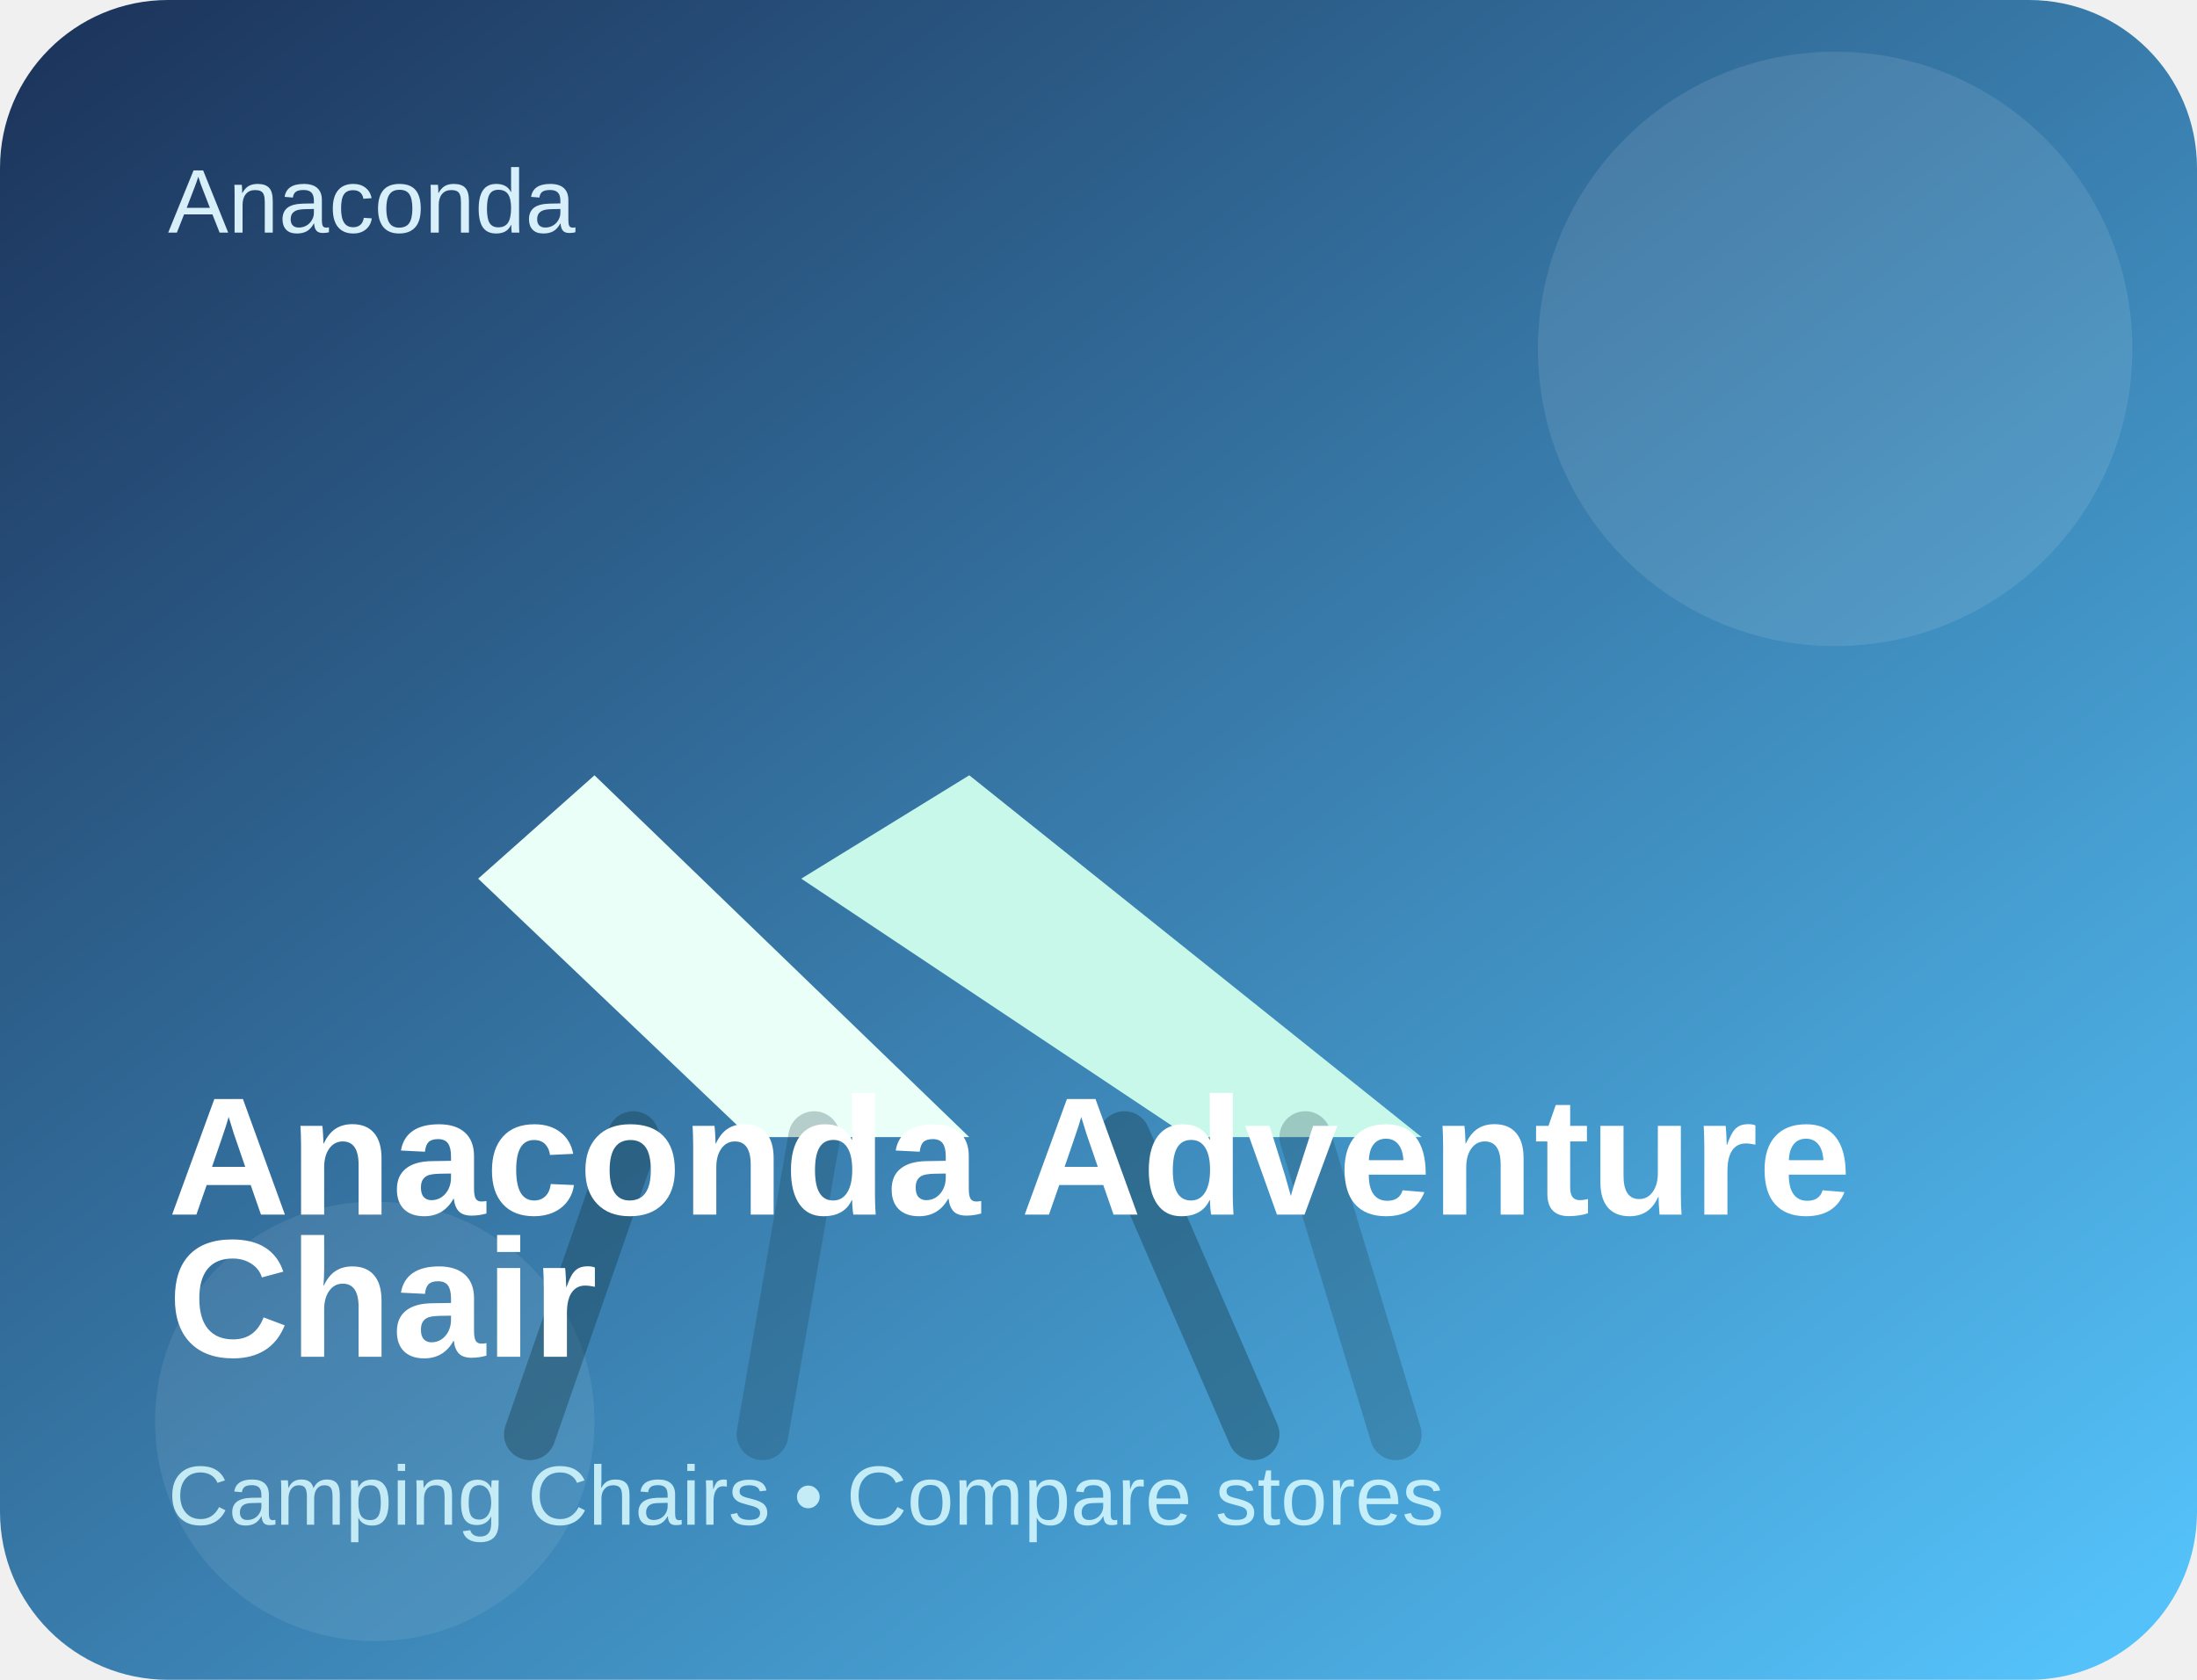
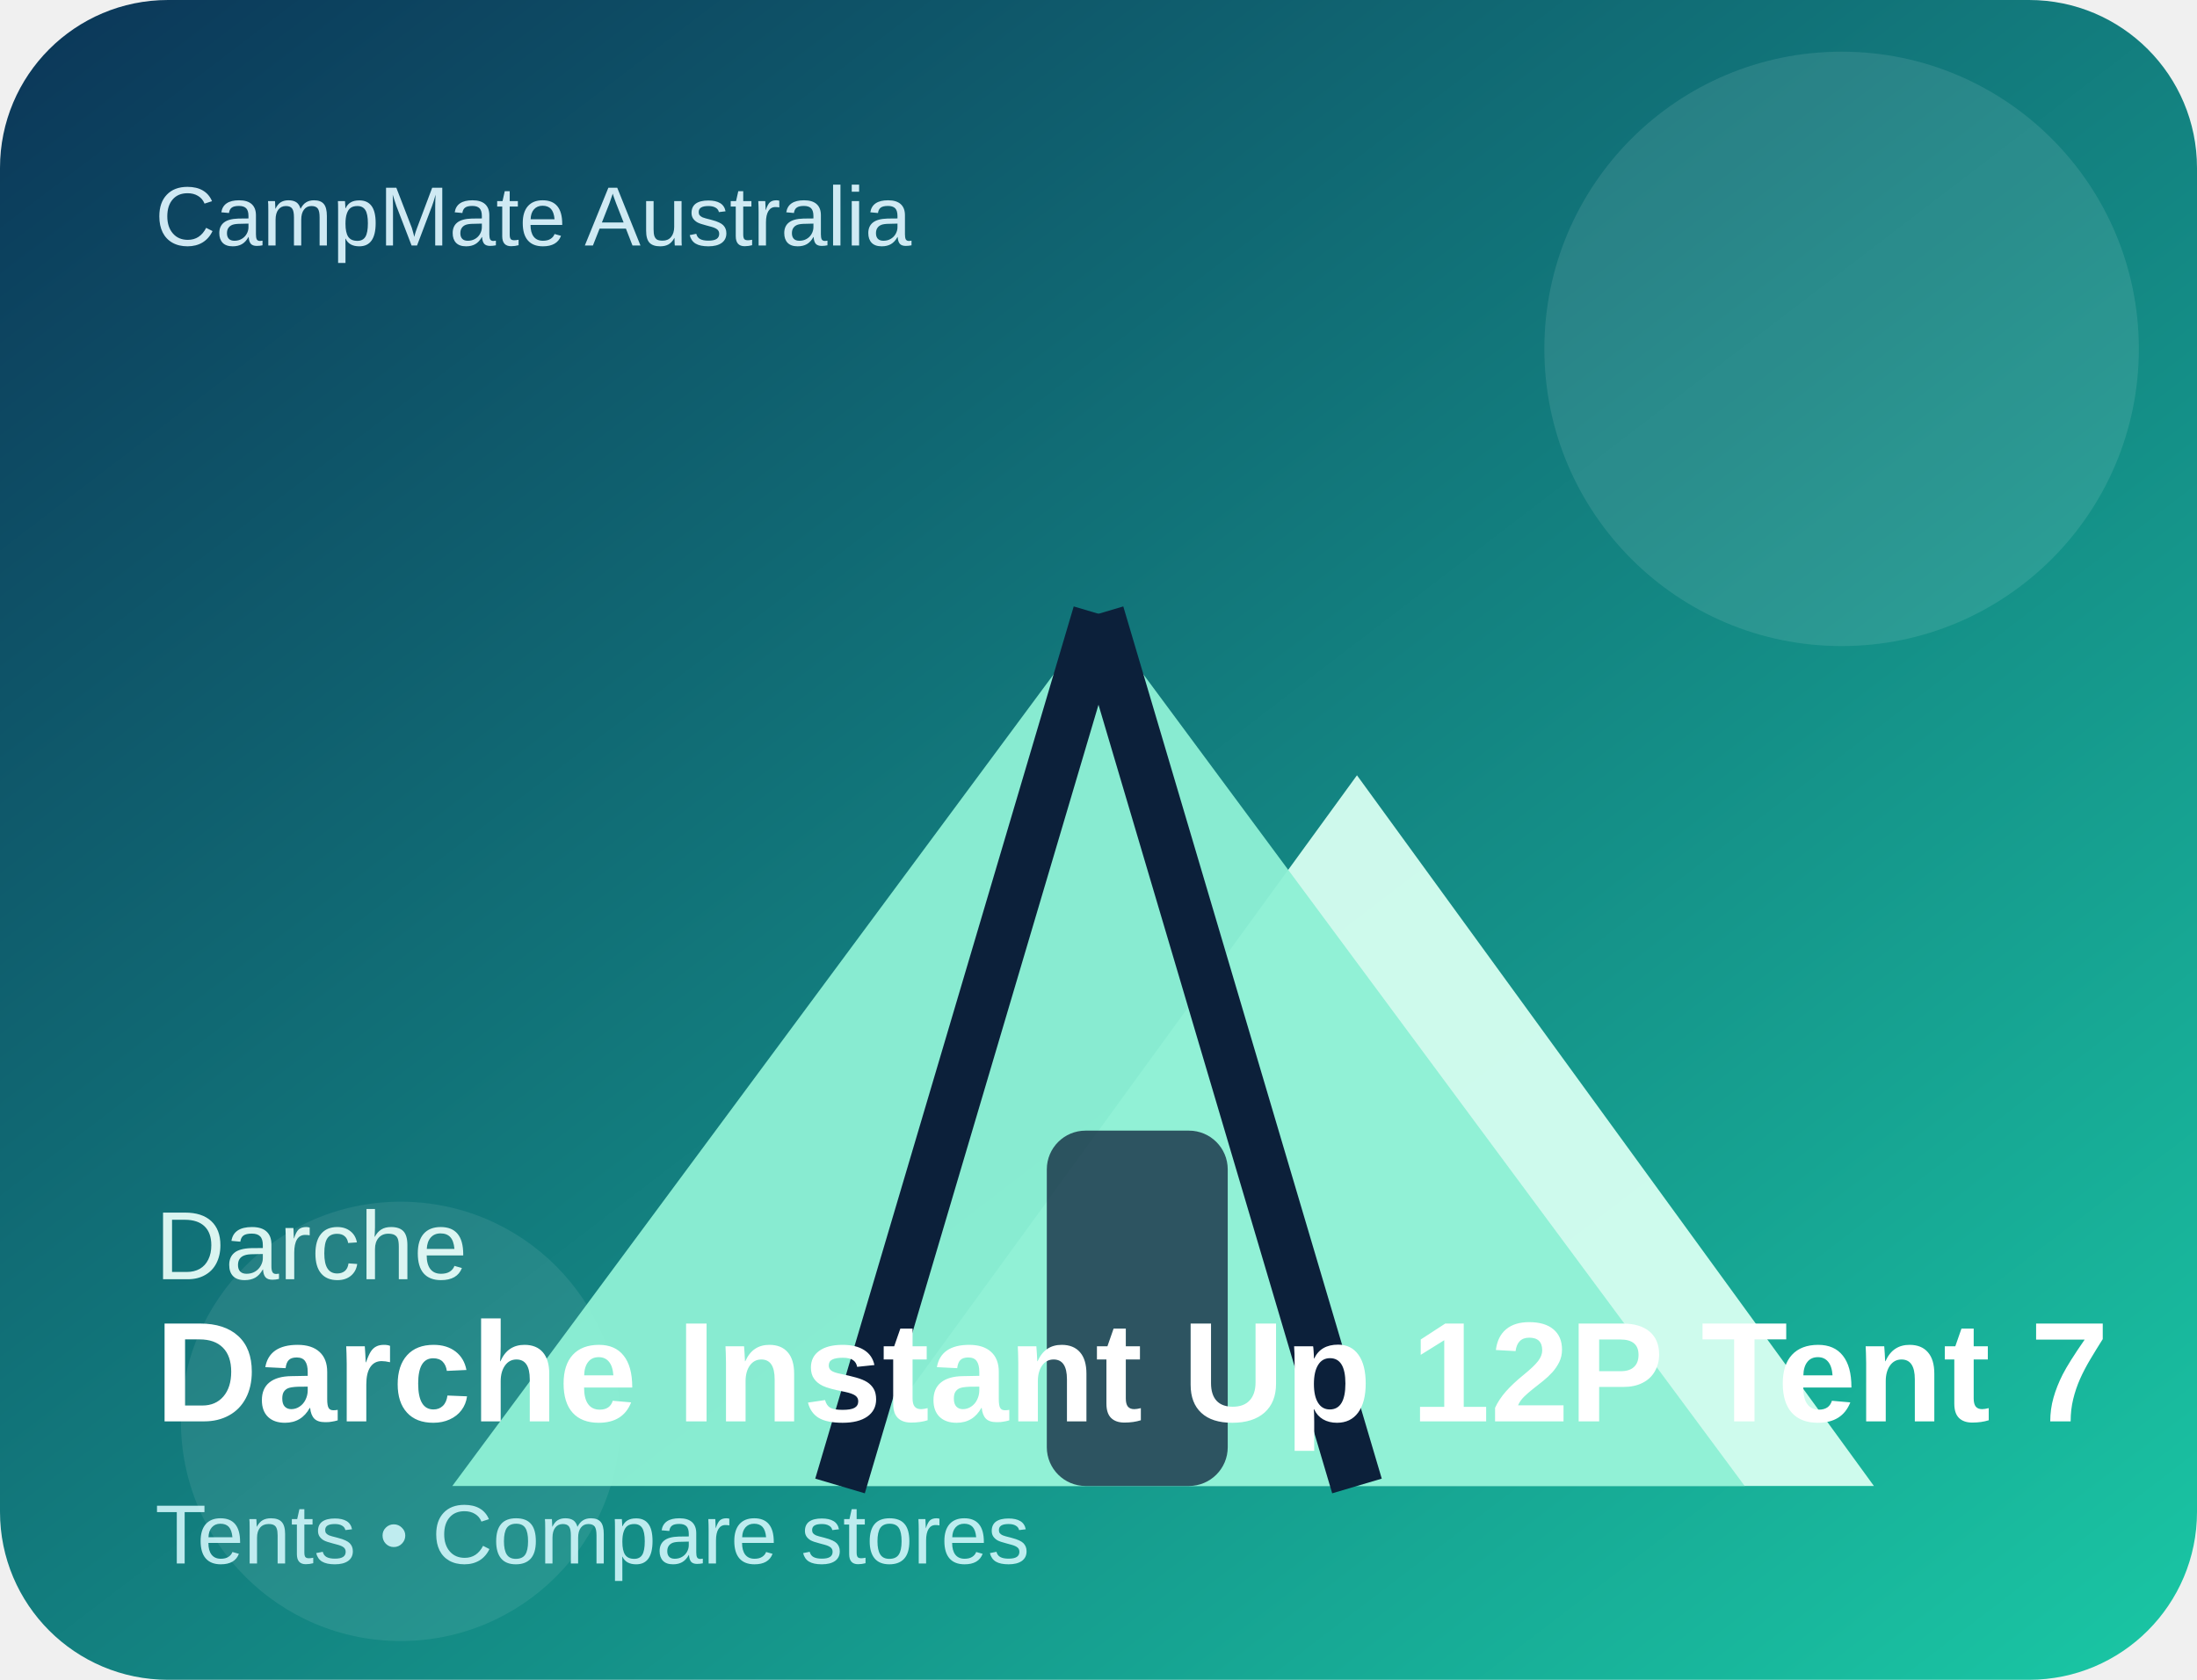
- <svg xmlns="http://www.w3.org/2000/svg" viewBox="0 0 340 260" role="img" aria-label="Anaconda Adventure Chair">
+ <svg xmlns="http://www.w3.org/2000/svg" viewBox="0 0 340 260" role="img" aria-label="Darche Instant Up 12P Tent 70">
  <defs>
    <linearGradient id="g" x1="0" y1="0" x2="1" y2="1">
-       <stop offset="0%" stop-color="#1b3158" />
-       <stop offset="100%" stop-color="#56c7ff" />
+       <stop offset="0%" stop-color="#0b3558" />
+       <stop offset="100%" stop-color="#1ac8a5" />
    </linearGradient>
  </defs>
  <rect width="340" height="260" rx="26" fill="url(#g)" />
-   <circle cx="284" cy="54" r="46" fill="#ffffff" opacity="0.10" />
-   <circle cx="58" cy="220" r="34" fill="#ffffff" opacity="0.08" />
-   <path d="M92 120 L150 176 L116 176 L74 136 Z" fill="#e9fff7" />
-   <path d="M150 120 L220 176 L184 176 L124 136 Z" fill="#c7f8ea" />
-   <path d="M98 176 L82 222" stroke="#163b4b" stroke-width="8" stroke-linecap="round" opacity="0.4" />
-   <path d="M174 176 L194 222" stroke="#163b4b" stroke-width="8" stroke-linecap="round" opacity="0.4" />
-   <path d="M126 176 L118 222" stroke="#163b4b" stroke-width="8" stroke-linecap="round" opacity="0.25" />
-   <path d="M202 176 L216 222" stroke="#163b4b" stroke-width="8" stroke-linecap="round" opacity="0.25" />
-   <text x="26" y="36" font-family="Arial, Helvetica, sans-serif" font-size="14" fill="#dff6ff" opacity="0.96">Anaconda</text>
-   <text x="26" y="188" font-family="Arial, Helvetica, sans-serif" font-size="26" font-weight="700" fill="#ffffff">Anaconda Adventure</text>
-   <text x="26" y="210" font-family="Arial, Helvetica, sans-serif" font-size="26" font-weight="700" fill="#ffffff">Chair</text>
-   <text x="26" y="236" font-family="Arial, Helvetica, sans-serif" font-size="13" fill="#d8faff" opacity="0.86">Camping Chairs • Compare stores</text>
+   <circle cx="285" cy="54" r="46" fill="#ffffff" opacity="0.10" />
+   <circle cx="62" cy="220" r="34" fill="#ffffff" opacity="0.08" />
+   <path d="M130 230 L210 120 L290 230" fill="#d7fff1" opacity="0.95" />
+   <path d="M70 230 L170 95 L270 230" fill="#8ef0d5" opacity="0.95" />
+   <path d="M170 95 L210 230" stroke="#0c203a" stroke-width="8" />
+   <path d="M170 95 L130 230" stroke="#0c203a" stroke-width="8" />
+   <rect x="162" y="175" width="28" height="55" rx="6" fill="#0c203a" opacity="0.75" />
+   <text x="24" y="38" font-family="Arial, Helvetica, sans-serif" font-size="13" fill="#dff6ff" opacity="0.92">CampMate Australia</text>
+   <text x="24" y="198" font-family="Arial, Helvetica, sans-serif" font-size="15" fill="#ecfffb" opacity="0.92">Darche</text>
+   <text x="24" y="220" font-family="Arial, Helvetica, sans-serif" font-size="22" font-weight="700" fill="#ffffff">Darche Instant Up 12P Tent 7</text>
+   <text x="24" y="242" font-family="Arial, Helvetica, sans-serif" font-size="13" fill="#d8faff" opacity="0.86">Tents • Compare stores</text>
</svg>
